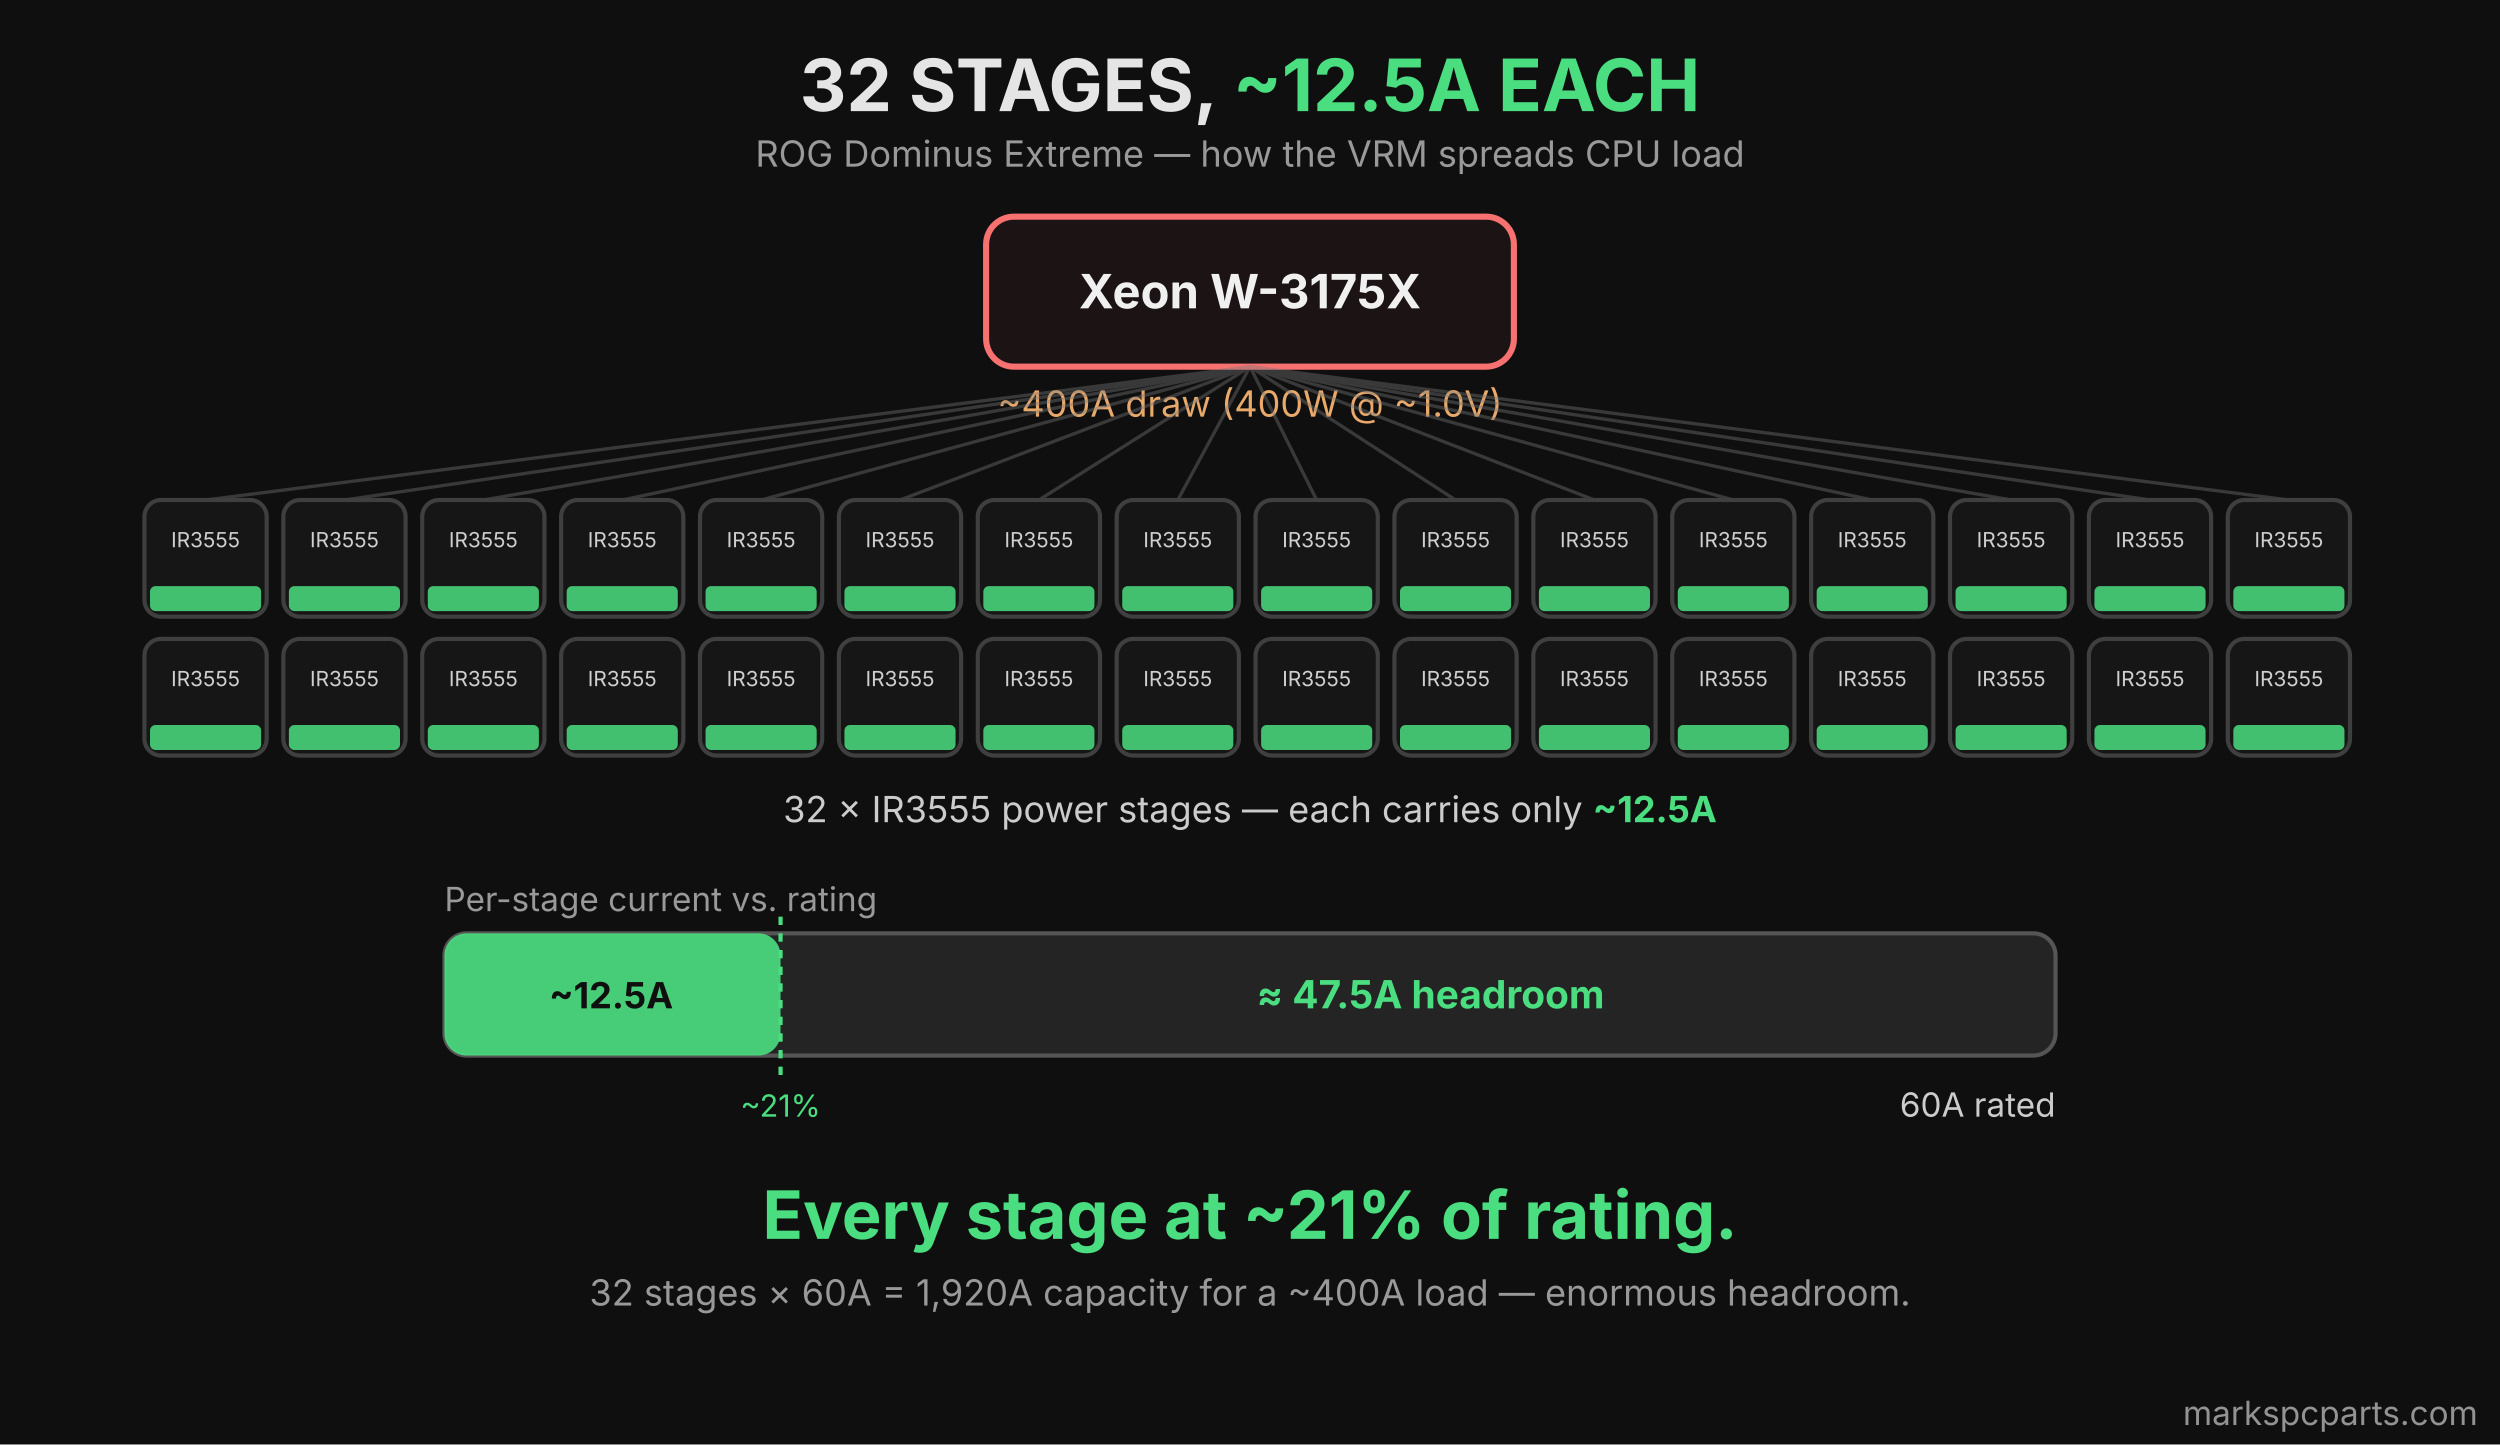
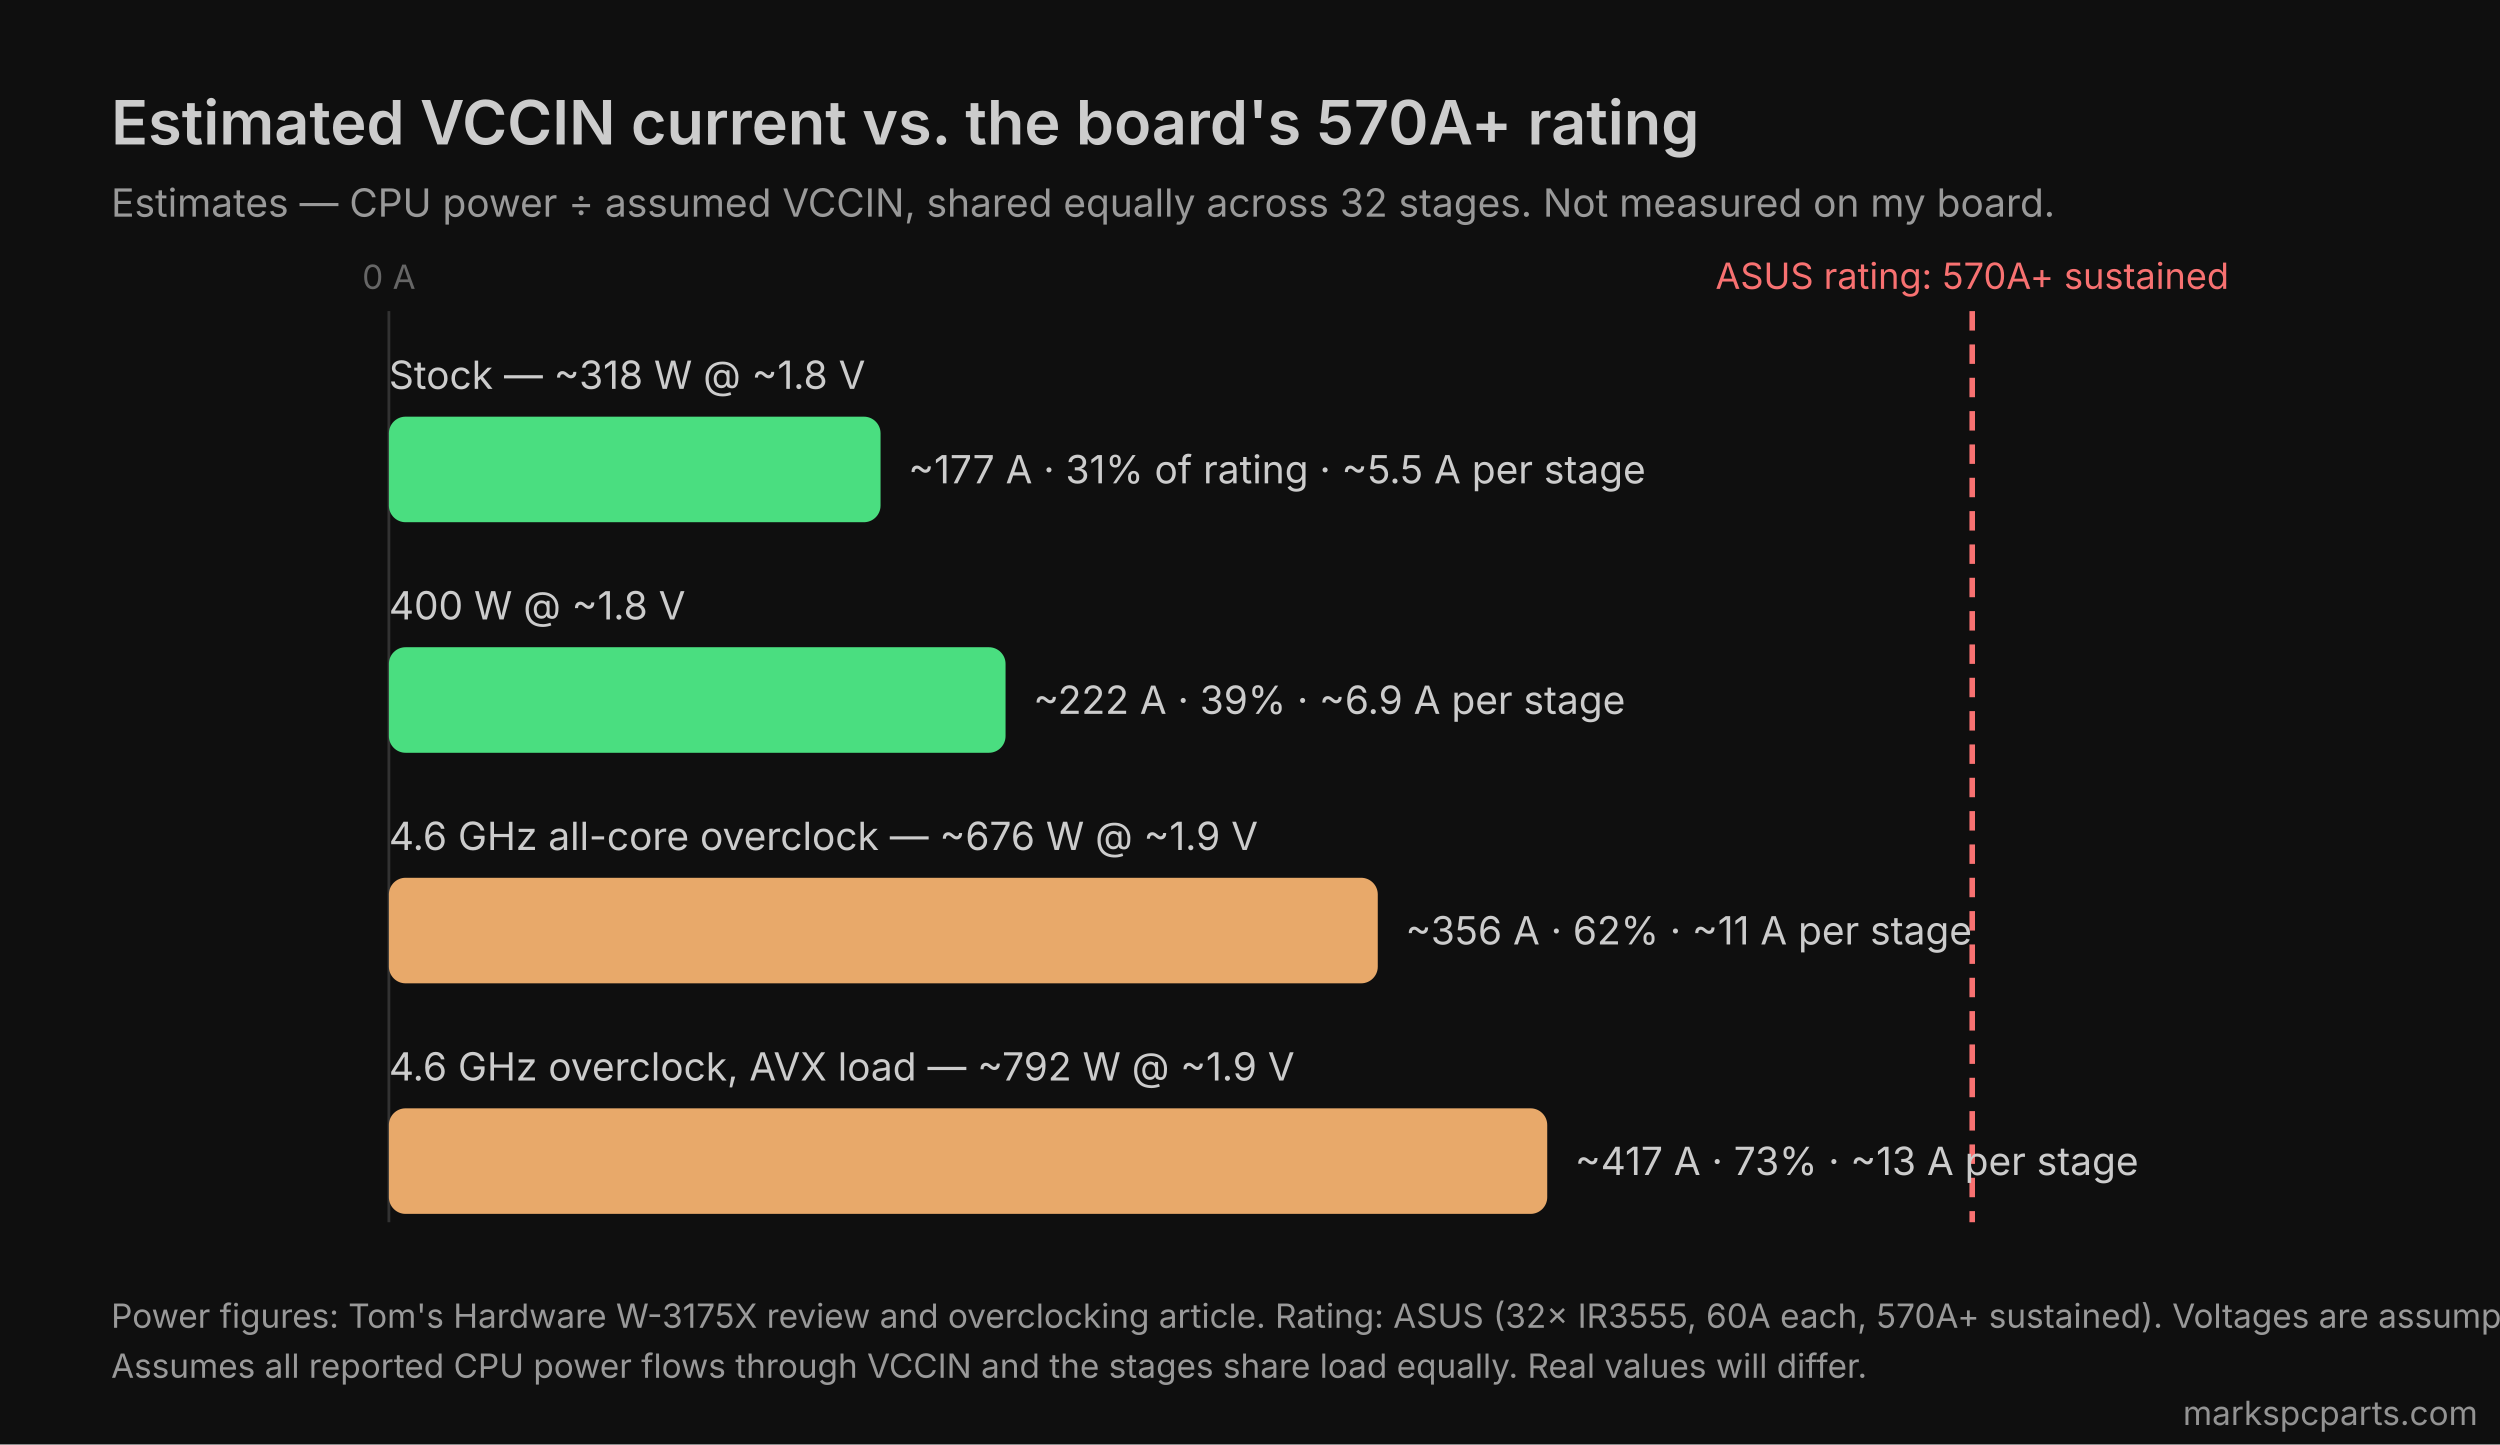
- <svg xmlns="http://www.w3.org/2000/svg" viewBox="0 0 900 520" font-family="system-ui, -apple-system, sans-serif">
-   <rect x="0" y="0" width="900" height="520" fill="#0f0f0f" />
-   <text x="450" y="40" text-anchor="middle" font-size="26" font-weight="700" fill="#e5e5e5">32 STAGES, <tspan fill="#4ade80">~12.5A EACH</tspan>
-   </text>
-   <text x="450" y="60" text-anchor="middle" font-size="13" fill="#999">ROG Dominus Extreme — how the VRM spreads CPU load</text>
-   <rect x="355" y="78" width="190" height="54" rx="10" fill="#1c1414" stroke="#f87171" stroke-width="2.2" />
-   <text x="450" y="111" text-anchor="middle" font-size="17" font-weight="700" fill="#f0f0f0">Xeon W-3175X</text>
-   <text x="450" y="150" text-anchor="middle" font-size="13" fill="#e8a96a">~400A draw (400W @ ~1.0V)</text>
-   <g stroke="#777" stroke-width="1.2" opacity="0.4">
-     <line x1="450" y1="132" x2="74" y2="180" />
-     <line x1="450" y1="132" x2="124" y2="180" />
-     <line x1="450" y1="132" x2="174" y2="180" />
-     <line x1="450" y1="132" x2="224" y2="180" />
-     <line x1="450" y1="132" x2="274" y2="180" />
-     <line x1="450" y1="132" x2="324" y2="180" />
-     <line x1="450" y1="132" x2="374" y2="180" />
-     <line x1="450" y1="132" x2="424" y2="180" />
-     <line x1="450" y1="132" x2="474" y2="180" />
-     <line x1="450" y1="132" x2="524" y2="180" />
-     <line x1="450" y1="132" x2="574" y2="180" />
-     <line x1="450" y1="132" x2="624" y2="180" />
-     <line x1="450" y1="132" x2="674" y2="180" />
-     <line x1="450" y1="132" x2="724" y2="180" />
-     <line x1="450" y1="132" x2="774" y2="180" />
-     <line x1="450" y1="132" x2="824" y2="180" />
-   </g>
-   <g>
-     <g>
-       <rect x="52" y="180" width="44" height="42" rx="6" fill="#161616" stroke="#3f3f3f" stroke-width="1.5" />
-       <rect x="54" y="211" width="40" height="9" rx="2" fill="#4ade80" opacity="0.85" />
-       <text x="74" y="197" text-anchor="middle" font-size="7.5" fill="#cfcfcf">IR3555</text>
-       <rect x="102" y="180" width="44" height="42" rx="6" fill="#161616" stroke="#3f3f3f" stroke-width="1.5" />
-       <rect x="104" y="211" width="40" height="9" rx="2" fill="#4ade80" opacity="0.85" />
-       <text x="124" y="197" text-anchor="middle" font-size="7.5" fill="#cfcfcf">IR3555</text>
-       <rect x="152" y="180" width="44" height="42" rx="6" fill="#161616" stroke="#3f3f3f" stroke-width="1.5" />
-       <rect x="154" y="211" width="40" height="9" rx="2" fill="#4ade80" opacity="0.85" />
-       <text x="174" y="197" text-anchor="middle" font-size="7.5" fill="#cfcfcf">IR3555</text>
-       <rect x="202" y="180" width="44" height="42" rx="6" fill="#161616" stroke="#3f3f3f" stroke-width="1.5" />
-       <rect x="204" y="211" width="40" height="9" rx="2" fill="#4ade80" opacity="0.85" />
-       <text x="224" y="197" text-anchor="middle" font-size="7.5" fill="#cfcfcf">IR3555</text>
-       <rect x="252" y="180" width="44" height="42" rx="6" fill="#161616" stroke="#3f3f3f" stroke-width="1.5" />
-       <rect x="254" y="211" width="40" height="9" rx="2" fill="#4ade80" opacity="0.85" />
-       <text x="274" y="197" text-anchor="middle" font-size="7.5" fill="#cfcfcf">IR3555</text>
-       <rect x="302" y="180" width="44" height="42" rx="6" fill="#161616" stroke="#3f3f3f" stroke-width="1.5" />
-       <rect x="304" y="211" width="40" height="9" rx="2" fill="#4ade80" opacity="0.85" />
-       <text x="324" y="197" text-anchor="middle" font-size="7.5" fill="#cfcfcf">IR3555</text>
-       <rect x="352" y="180" width="44" height="42" rx="6" fill="#161616" stroke="#3f3f3f" stroke-width="1.5" />
-       <rect x="354" y="211" width="40" height="9" rx="2" fill="#4ade80" opacity="0.85" />
-       <text x="374" y="197" text-anchor="middle" font-size="7.5" fill="#cfcfcf">IR3555</text>
-       <rect x="402" y="180" width="44" height="42" rx="6" fill="#161616" stroke="#3f3f3f" stroke-width="1.5" />
-       <rect x="404" y="211" width="40" height="9" rx="2" fill="#4ade80" opacity="0.85" />
-       <text x="424" y="197" text-anchor="middle" font-size="7.5" fill="#cfcfcf">IR3555</text>
-       <rect x="452" y="180" width="44" height="42" rx="6" fill="#161616" stroke="#3f3f3f" stroke-width="1.5" />
-       <rect x="454" y="211" width="40" height="9" rx="2" fill="#4ade80" opacity="0.85" />
-       <text x="474" y="197" text-anchor="middle" font-size="7.5" fill="#cfcfcf">IR3555</text>
-       <rect x="502" y="180" width="44" height="42" rx="6" fill="#161616" stroke="#3f3f3f" stroke-width="1.5" />
-       <rect x="504" y="211" width="40" height="9" rx="2" fill="#4ade80" opacity="0.85" />
-       <text x="524" y="197" text-anchor="middle" font-size="7.5" fill="#cfcfcf">IR3555</text>
-       <rect x="552" y="180" width="44" height="42" rx="6" fill="#161616" stroke="#3f3f3f" stroke-width="1.5" />
-       <rect x="554" y="211" width="40" height="9" rx="2" fill="#4ade80" opacity="0.85" />
-       <text x="574" y="197" text-anchor="middle" font-size="7.5" fill="#cfcfcf">IR3555</text>
-       <rect x="602" y="180" width="44" height="42" rx="6" fill="#161616" stroke="#3f3f3f" stroke-width="1.5" />
-       <rect x="604" y="211" width="40" height="9" rx="2" fill="#4ade80" opacity="0.85" />
-       <text x="624" y="197" text-anchor="middle" font-size="7.5" fill="#cfcfcf">IR3555</text>
-       <rect x="652" y="180" width="44" height="42" rx="6" fill="#161616" stroke="#3f3f3f" stroke-width="1.5" />
-       <rect x="654" y="211" width="40" height="9" rx="2" fill="#4ade80" opacity="0.85" />
-       <text x="674" y="197" text-anchor="middle" font-size="7.5" fill="#cfcfcf">IR3555</text>
-       <rect x="702" y="180" width="44" height="42" rx="6" fill="#161616" stroke="#3f3f3f" stroke-width="1.5" />
-       <rect x="704" y="211" width="40" height="9" rx="2" fill="#4ade80" opacity="0.85" />
-       <text x="724" y="197" text-anchor="middle" font-size="7.5" fill="#cfcfcf">IR3555</text>
-       <rect x="752" y="180" width="44" height="42" rx="6" fill="#161616" stroke="#3f3f3f" stroke-width="1.5" />
-       <rect x="754" y="211" width="40" height="9" rx="2" fill="#4ade80" opacity="0.85" />
-       <text x="774" y="197" text-anchor="middle" font-size="7.5" fill="#cfcfcf">IR3555</text>
-       <rect x="802" y="180" width="44" height="42" rx="6" fill="#161616" stroke="#3f3f3f" stroke-width="1.5" />
-       <rect x="804" y="211" width="40" height="9" rx="2" fill="#4ade80" opacity="0.85" />
-       <text x="824" y="197" text-anchor="middle" font-size="7.5" fill="#cfcfcf">IR3555</text>
-     </g>
-     <g>
-       <rect x="52" y="230" width="44" height="42" rx="6" fill="#161616" stroke="#3f3f3f" stroke-width="1.5" />
-       <rect x="54" y="261" width="40" height="9" rx="2" fill="#4ade80" opacity="0.85" />
-       <text x="74" y="247" text-anchor="middle" font-size="7.5" fill="#cfcfcf">IR3555</text>
-       <rect x="102" y="230" width="44" height="42" rx="6" fill="#161616" stroke="#3f3f3f" stroke-width="1.5" />
-       <rect x="104" y="261" width="40" height="9" rx="2" fill="#4ade80" opacity="0.85" />
-       <text x="124" y="247" text-anchor="middle" font-size="7.5" fill="#cfcfcf">IR3555</text>
-       <rect x="152" y="230" width="44" height="42" rx="6" fill="#161616" stroke="#3f3f3f" stroke-width="1.5" />
-       <rect x="154" y="261" width="40" height="9" rx="2" fill="#4ade80" opacity="0.85" />
-       <text x="174" y="247" text-anchor="middle" font-size="7.5" fill="#cfcfcf">IR3555</text>
-       <rect x="202" y="230" width="44" height="42" rx="6" fill="#161616" stroke="#3f3f3f" stroke-width="1.5" />
-       <rect x="204" y="261" width="40" height="9" rx="2" fill="#4ade80" opacity="0.85" />
-       <text x="224" y="247" text-anchor="middle" font-size="7.5" fill="#cfcfcf">IR3555</text>
-       <rect x="252" y="230" width="44" height="42" rx="6" fill="#161616" stroke="#3f3f3f" stroke-width="1.5" />
-       <rect x="254" y="261" width="40" height="9" rx="2" fill="#4ade80" opacity="0.85" />
-       <text x="274" y="247" text-anchor="middle" font-size="7.5" fill="#cfcfcf">IR3555</text>
-       <rect x="302" y="230" width="44" height="42" rx="6" fill="#161616" stroke="#3f3f3f" stroke-width="1.5" />
-       <rect x="304" y="261" width="40" height="9" rx="2" fill="#4ade80" opacity="0.85" />
-       <text x="324" y="247" text-anchor="middle" font-size="7.5" fill="#cfcfcf">IR3555</text>
-       <rect x="352" y="230" width="44" height="42" rx="6" fill="#161616" stroke="#3f3f3f" stroke-width="1.5" />
-       <rect x="354" y="261" width="40" height="9" rx="2" fill="#4ade80" opacity="0.85" />
-       <text x="374" y="247" text-anchor="middle" font-size="7.5" fill="#cfcfcf">IR3555</text>
-       <rect x="402" y="230" width="44" height="42" rx="6" fill="#161616" stroke="#3f3f3f" stroke-width="1.5" />
-       <rect x="404" y="261" width="40" height="9" rx="2" fill="#4ade80" opacity="0.85" />
-       <text x="424" y="247" text-anchor="middle" font-size="7.5" fill="#cfcfcf">IR3555</text>
-       <rect x="452" y="230" width="44" height="42" rx="6" fill="#161616" stroke="#3f3f3f" stroke-width="1.5" />
-       <rect x="454" y="261" width="40" height="9" rx="2" fill="#4ade80" opacity="0.85" />
-       <text x="474" y="247" text-anchor="middle" font-size="7.5" fill="#cfcfcf">IR3555</text>
-       <rect x="502" y="230" width="44" height="42" rx="6" fill="#161616" stroke="#3f3f3f" stroke-width="1.5" />
-       <rect x="504" y="261" width="40" height="9" rx="2" fill="#4ade80" opacity="0.85" />
-       <text x="524" y="247" text-anchor="middle" font-size="7.5" fill="#cfcfcf">IR3555</text>
-       <rect x="552" y="230" width="44" height="42" rx="6" fill="#161616" stroke="#3f3f3f" stroke-width="1.5" />
-       <rect x="554" y="261" width="40" height="9" rx="2" fill="#4ade80" opacity="0.85" />
-       <text x="574" y="247" text-anchor="middle" font-size="7.5" fill="#cfcfcf">IR3555</text>
-       <rect x="602" y="230" width="44" height="42" rx="6" fill="#161616" stroke="#3f3f3f" stroke-width="1.5" />
-       <rect x="604" y="261" width="40" height="9" rx="2" fill="#4ade80" opacity="0.85" />
-       <text x="624" y="247" text-anchor="middle" font-size="7.5" fill="#cfcfcf">IR3555</text>
-       <rect x="652" y="230" width="44" height="42" rx="6" fill="#161616" stroke="#3f3f3f" stroke-width="1.5" />
-       <rect x="654" y="261" width="40" height="9" rx="2" fill="#4ade80" opacity="0.85" />
-       <text x="674" y="247" text-anchor="middle" font-size="7.5" fill="#cfcfcf">IR3555</text>
-       <rect x="702" y="230" width="44" height="42" rx="6" fill="#161616" stroke="#3f3f3f" stroke-width="1.5" />
-       <rect x="704" y="261" width="40" height="9" rx="2" fill="#4ade80" opacity="0.85" />
-       <text x="724" y="247" text-anchor="middle" font-size="7.5" fill="#cfcfcf">IR3555</text>
-       <rect x="752" y="230" width="44" height="42" rx="6" fill="#161616" stroke="#3f3f3f" stroke-width="1.5" />
-       <rect x="754" y="261" width="40" height="9" rx="2" fill="#4ade80" opacity="0.85" />
-       <text x="774" y="247" text-anchor="middle" font-size="7.5" fill="#cfcfcf">IR3555</text>
-       <rect x="802" y="230" width="44" height="42" rx="6" fill="#161616" stroke="#3f3f3f" stroke-width="1.5" />
-       <rect x="804" y="261" width="40" height="9" rx="2" fill="#4ade80" opacity="0.85" />
-       <text x="824" y="247" text-anchor="middle" font-size="7.5" fill="#cfcfcf">IR3555</text>
-     </g>
-   </g>
-   <text x="450" y="296" text-anchor="middle" font-size="13" fill="#ccc">32 × IR3555 power stages — each carries only <tspan fill="#4ade80" font-weight="700">~12.5A</tspan>
-   </text>
-   <text x="160" y="328" font-size="12" fill="#999">Per-stage current vs. rating</text>
-   <rect x="160" y="336" width="580" height="44" rx="8" fill="#242424" stroke="#555" stroke-width="1.5" />
-   <rect x="160" y="336" width="121" height="44" rx="8" fill="#4ade80" opacity="0.9" />
-   <text x="220" y="363" text-anchor="middle" font-size="13" font-weight="700" fill="#0f0f0f">~12.5A</text>
-   <text x="515" y="363" text-anchor="middle" font-size="14" font-weight="700" fill="#4ade80">≈ 47.5A headroom</text>
-   <line x1="281" y1="330" x2="281" y2="388" stroke="#4ade80" stroke-width="1.5" stroke-dasharray="3 3" />
-   <text x="281" y="402" text-anchor="middle" font-size="11" fill="#4ade80">~21%</text>
-   <text x="740" y="402" text-anchor="end" font-size="12" fill="#ccc">60A rated</text>
-   <text x="450" y="446" text-anchor="middle" font-size="24" font-weight="700" fill="#4ade80">Every stage at ~21% of rating.</text>
-   <text x="450" y="470" text-anchor="middle" font-size="13" fill="#999">32 stages × 60A = 1,920A capacity for a ~400A load — enormous headroom.</text>
-   <text x="892" y="513" text-anchor="end" fill="#ffffff" opacity="0.55" font-size="12">markspcparts.com</text>
+ <svg xmlns="http://www.w3.org/2000/svg" viewBox="0 0 900 520" font-family="system-ui, -apple-system, sans-serif" role="img" aria-labelledby="t d">
+   <rect width="900" height="520" fill="#0f0f0f" />
+   <text x="40" y="52" fill="#ccc" font-size="22" font-weight="600">Estimated VCCIN current vs. the board's 570A+ rating</text>
+   <text x="40" y="78" fill="#999" font-size="14">Estimates — CPU power ÷ assumed VCCIN, shared equally across 32 stages. Not measured on my board.</text>
+   <line x1="140" y1="112" x2="140" y2="440" stroke="#333" stroke-width="1" />
+   <text x="140" y="104" fill="#666" font-size="12" text-anchor="middle">0 A</text>
+   <line x1="710" y1="112" x2="710" y2="440" stroke="#f87171" stroke-width="2" stroke-dasharray="7 5" />
+   <text x="710" y="104" fill="#f87171" font-size="13" text-anchor="middle">ASUS rating: 570A+ sustained</text>
+   <text x="140" y="140" fill="#ccc" font-size="14">Stock — ~318 W @ ~1.8 V</text>
+   <rect x="140" y="150" width="177" height="38" rx="6" fill="#4ade80" />
+   <text x="327" y="174" fill="#ccc" font-size="14">~177 A · 31% of rating · ~5.5 A per stage</text>
+   <text x="140" y="223" fill="#ccc" font-size="14">400 W @ ~1.8 V</text>
+   <rect x="140" y="233" width="222" height="38" rx="6" fill="#4ade80" />
+   <text x="372" y="257" fill="#ccc" font-size="14">~222 A · 39% · ~6.9 A per stage</text>
+   <text x="140" y="306" fill="#ccc" font-size="14">4.6 GHz all-core overclock — ~676 W @ ~1.9 V</text>
+   <rect x="140" y="316" width="356" height="38" rx="6" fill="#e8a96a" />
+   <text x="506" y="340" fill="#ccc" font-size="14">~356 A · 62% · ~11 A per stage</text>
+   <text x="140" y="389" fill="#ccc" font-size="14">4.6 GHz overclock, AVX load — ~792 W @ ~1.9 V</text>
+   <rect x="140" y="399" width="417" height="38" rx="6" fill="#e8a96a" />
+   <text x="567" y="423" fill="#ccc" font-size="14">~417 A · 73% · ~13 A per stage</text>
+   <text x="40" y="478" fill="#999" font-size="12">Power figures: Tom's Hardware W-3175X review and overclocking article. Rating: ASUS (32× IR3555, 60A each, 570A+ sustained). Voltages are assumptions.</text>
+   <text x="40" y="496" fill="#999" font-size="12">Assumes all reported CPU power flows through VCCIN and the stages share load equally. Real values will differ.</text>
+   <text x="892" y="513" fill="#fff" fill-opacity="0.55" font-size="12" text-anchor="end">markspcparts.com</text>
</svg>
